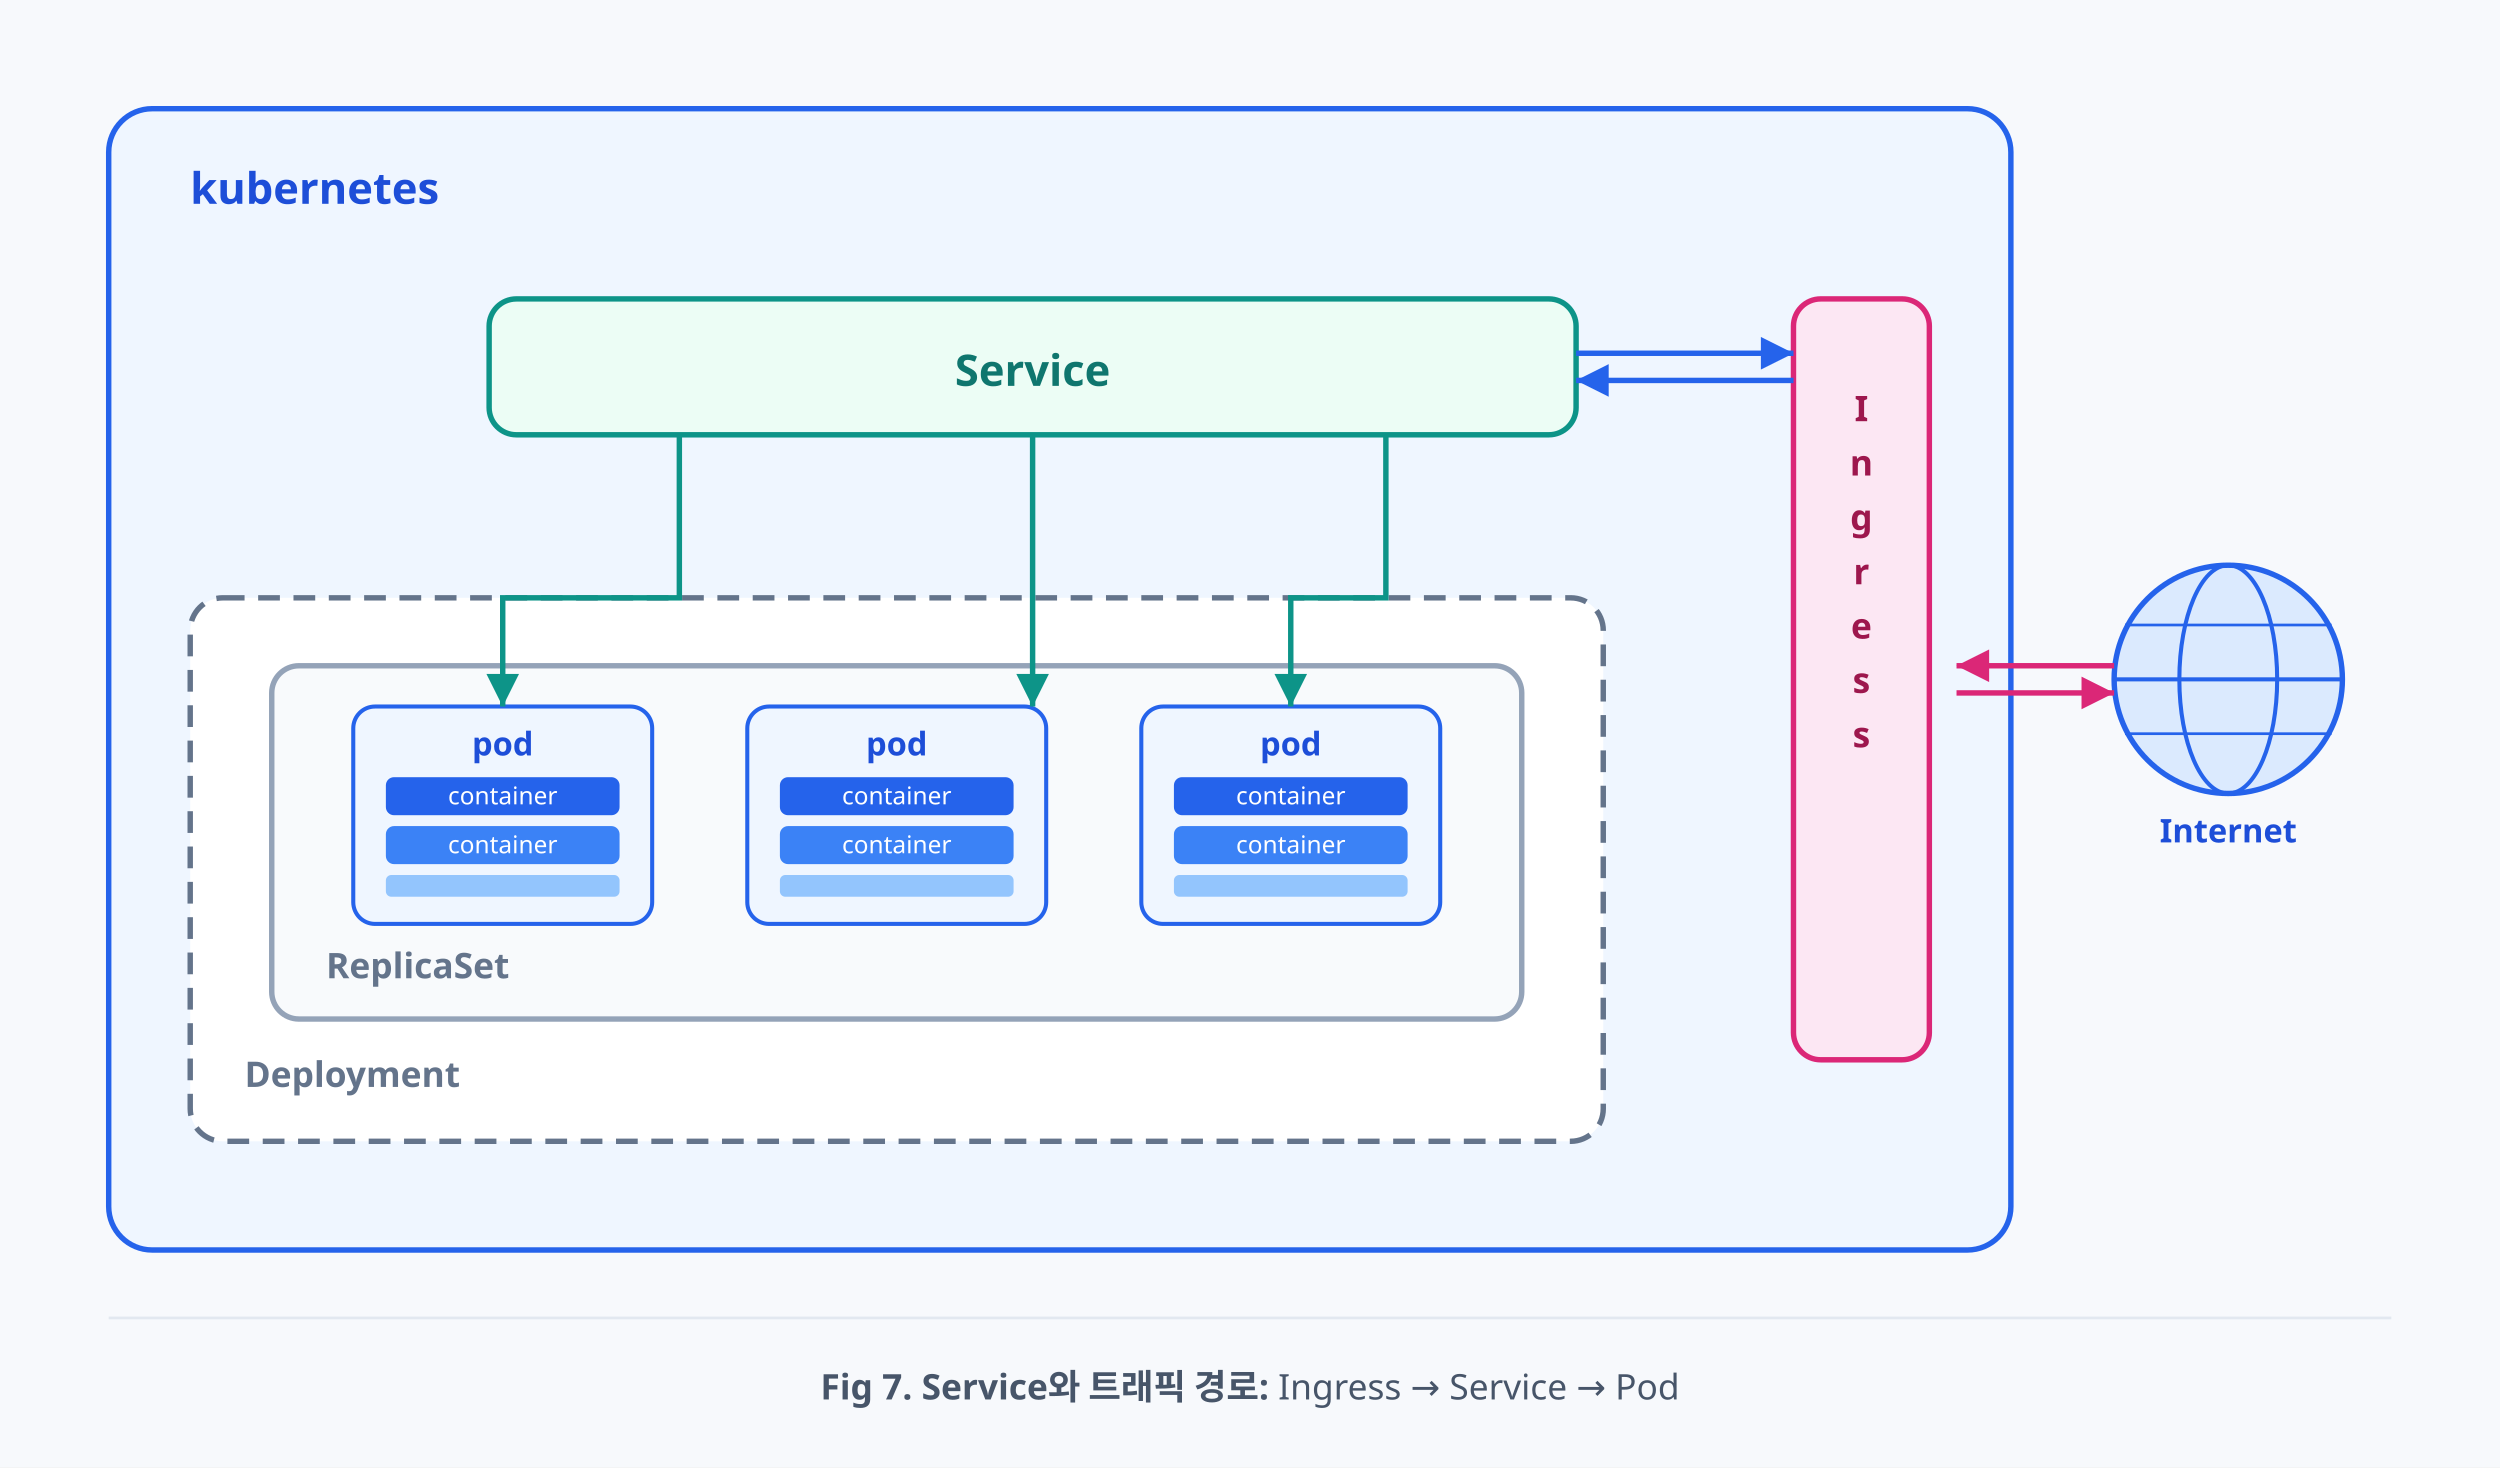
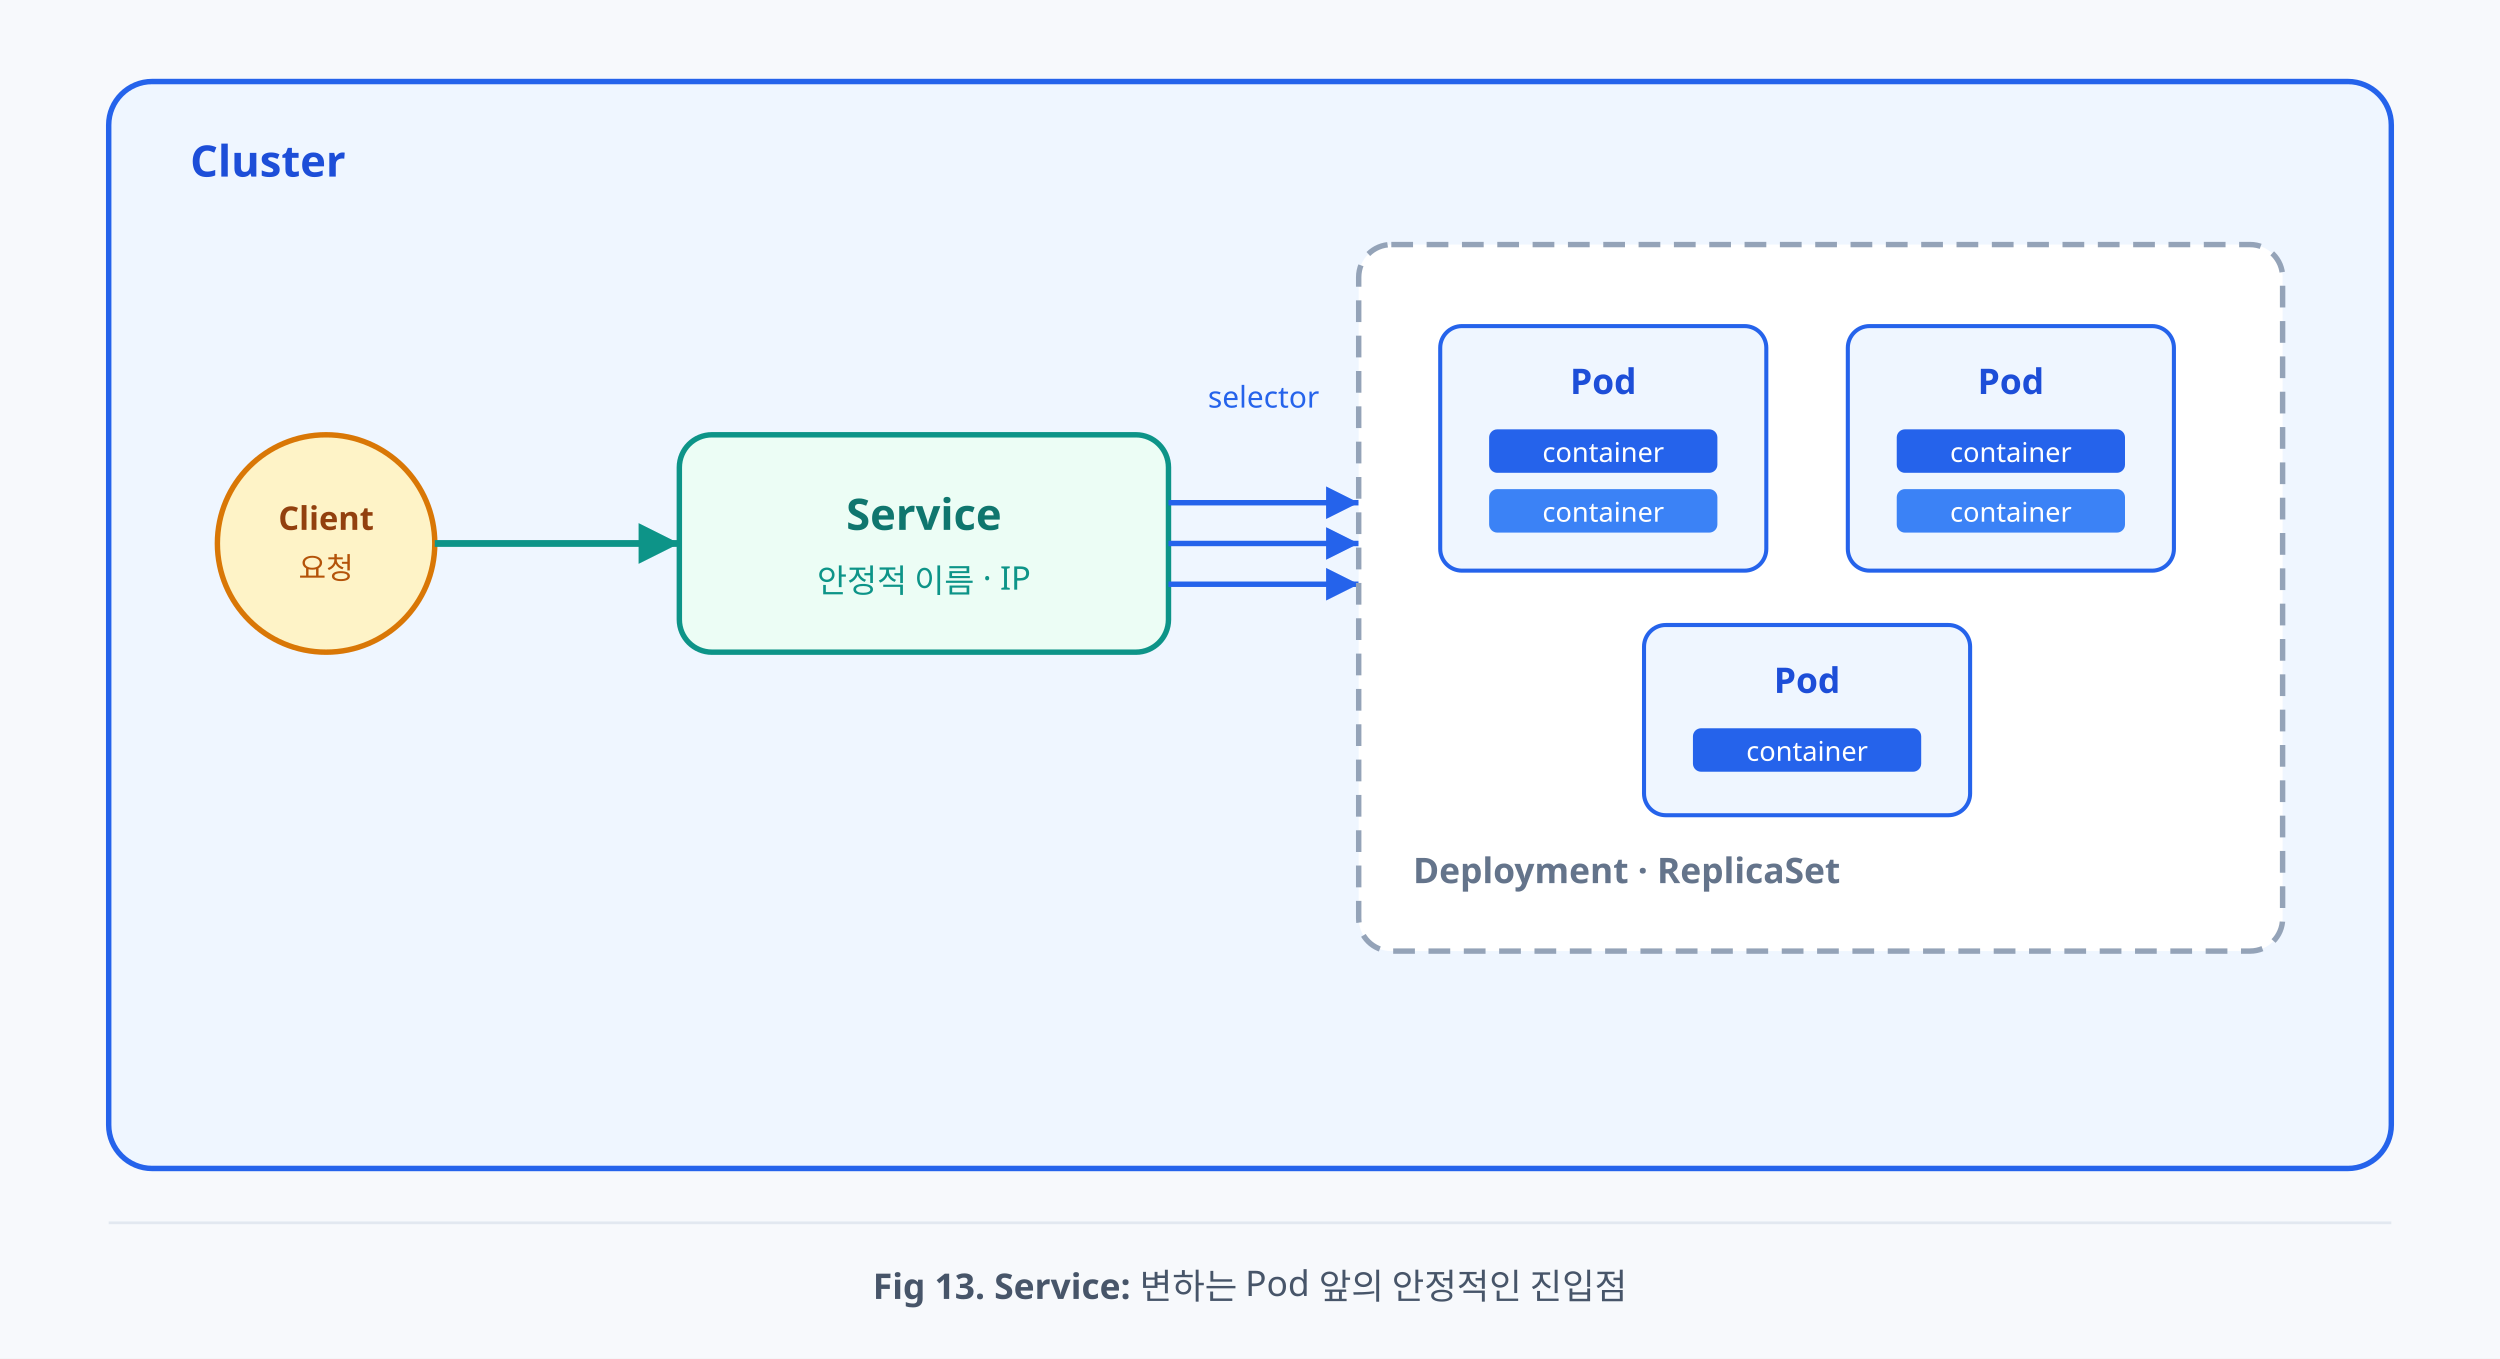
- <svg xmlns="http://www.w3.org/2000/svg" width="920" height="540" viewBox="0 0 920 540">
-   <rect width="920" height="540" fill="#F7F9FC" />
+ <svg xmlns="http://www.w3.org/2000/svg" width="920" height="500" viewBox="0 0 920 500">
+   <rect width="920" height="500" fill="#F7F9FC" />
  <defs>
    <marker id="bb" markerWidth="8" markerHeight="8" refX="6" refY="3" orient="auto">
      <path d="M0,0 L6,3 L0,6 Z" fill="#2563EB" />
    </marker>
    <marker id="bg" markerWidth="8" markerHeight="8" refX="6" refY="3" orient="auto">
      <path d="M0,0 L6,3 L0,6 Z" fill="#0D9488" />
    </marker>
-     <marker id="bp" markerWidth="8" markerHeight="8" refX="6" refY="3" orient="auto">
-       <path d="M0,0 L6,3 L0,6 Z" fill="#DB2777" />
-     </marker>
  </defs>
-   <rect x="40" y="40" width="700" height="420" rx="16" fill="#EFF6FF" stroke="#2563EB" stroke-width="2" />
-   <text x="70" y="75" font-family="Apple SD Gothic Neo, Noto Sans KR, sans-serif" font-size="16" fill="#1D4ED8" font-weight="600">kubernetes</text>
-   <rect x="660" y="110" width="50" height="280" rx="10" fill="#FCE7F3" stroke="#DB2777" stroke-width="2" />
-   <text x="685" y="155" text-anchor="middle" font-family="Apple SD Gothic Neo, Noto Sans KR, sans-serif" font-size="13" fill="#9D174D" font-weight="600">I</text>
-   <text x="685" y="175" text-anchor="middle" font-family="Apple SD Gothic Neo, Noto Sans KR, sans-serif" font-size="13" fill="#9D174D" font-weight="600">n</text>
-   <text x="685" y="195" text-anchor="middle" font-family="Apple SD Gothic Neo, Noto Sans KR, sans-serif" font-size="13" fill="#9D174D" font-weight="600">g</text>
-   <text x="685" y="215" text-anchor="middle" font-family="Apple SD Gothic Neo, Noto Sans KR, sans-serif" font-size="13" fill="#9D174D" font-weight="600">r</text>
-   <text x="685" y="235" text-anchor="middle" font-family="Apple SD Gothic Neo, Noto Sans KR, sans-serif" font-size="13" fill="#9D174D" font-weight="600">e</text>
-   <text x="685" y="255" text-anchor="middle" font-family="Apple SD Gothic Neo, Noto Sans KR, sans-serif" font-size="13" fill="#9D174D" font-weight="600">s</text>
-   <text x="685" y="275" text-anchor="middle" font-family="Apple SD Gothic Neo, Noto Sans KR, sans-serif" font-size="13" fill="#9D174D" font-weight="600">s</text>
-   <circle cx="820" cy="250" r="42" fill="#DBEAFE" stroke="#2563EB" stroke-width="2" />
-   <ellipse cx="820" cy="250" rx="18" ry="42" fill="none" stroke="#2563EB" stroke-width="1.5" />
-   <line x1="778" y1="250" x2="862" y2="250" stroke="#2563EB" stroke-width="1.5" />
-   <line x1="782" y1="230" x2="858" y2="230" stroke="#2563EB" stroke-width="1" />
-   <line x1="782" y1="270" x2="858" y2="270" stroke="#2563EB" stroke-width="1" />
-   <text x="820" y="310" text-anchor="middle" font-family="Apple SD Gothic Neo, Noto Sans KR, sans-serif" font-size="12" fill="#1D4ED8" font-weight="600">Internet</text>
-   <path d="M778 245 H720" fill="none" stroke="#DB2777" stroke-width="2" marker-end="url(#bp)" />
-   <path d="M720 255 H778" fill="none" stroke="#DB2777" stroke-width="2" marker-end="url(#bp)" />
-   <rect x="180" y="110" width="400" height="50" rx="10" fill="#ECFDF5" stroke="#0D9488" stroke-width="2" />
-   <text x="380" y="142" text-anchor="middle" font-family="Apple SD Gothic Neo, Noto Sans KR, sans-serif" font-size="16" fill="#0F766E" font-weight="600">Service</text>
-   <path d="M580 130 H660" fill="none" stroke="#2563EB" stroke-width="2" marker-end="url(#bb)" />
-   <path d="M660 140 H580" fill="none" stroke="#2563EB" stroke-width="2" marker-end="url(#bb)" />
-   <rect x="70" y="220" width="520" height="200" rx="12" fill="#FFFFFF" stroke="#64748B" stroke-width="2" stroke-dasharray="8 5" />
-   <text x="90" y="400" font-family="Apple SD Gothic Neo, Noto Sans KR, sans-serif" font-size="13" fill="#64748B" font-weight="600">Deployment</text>
-   <rect x="100" y="245" width="460" height="130" rx="10" fill="#F8FAFC" stroke="#94A3B8" stroke-width="2" />
-   <text x="120" y="360" font-family="Apple SD Gothic Neo, Noto Sans KR, sans-serif" font-size="13" fill="#64748B" font-weight="600">ReplicaSet</text>
-   <rect x="130" y="260" width="110" height="80" rx="8" fill="#EFF6FF" stroke="#2563EB" stroke-width="1.5" />
-   <text x="185" y="278" text-anchor="middle" font-family="Apple SD Gothic Neo, Noto Sans KR, sans-serif" font-size="12" fill="#1D4ED8" font-weight="600">pod</text>
-   <rect x="142" y="286" width="86" height="14" rx="3" fill="#2563EB" />
-   <text x="185" y="296" text-anchor="middle" font-family="Apple SD Gothic Neo, Noto Sans KR, sans-serif" font-size="9" fill="#FFFFFF">container</text>
-   <rect x="142" y="304" width="86" height="14" rx="3" fill="#3B82F6" />
-   <text x="185" y="314" text-anchor="middle" font-family="Apple SD Gothic Neo, Noto Sans KR, sans-serif" font-size="9" fill="#FFFFFF">container</text>
-   <rect x="142" y="322" width="86" height="8" rx="2" fill="#93C5FD" />
-   <rect x="275" y="260" width="110" height="80" rx="8" fill="#EFF6FF" stroke="#2563EB" stroke-width="1.5" />
-   <text x="330" y="278" text-anchor="middle" font-family="Apple SD Gothic Neo, Noto Sans KR, sans-serif" font-size="12" fill="#1D4ED8" font-weight="600">pod</text>
-   <rect x="287" y="286" width="86" height="14" rx="3" fill="#2563EB" />
-   <text x="330" y="296" text-anchor="middle" font-family="Apple SD Gothic Neo, Noto Sans KR, sans-serif" font-size="9" fill="#FFFFFF">container</text>
-   <rect x="287" y="304" width="86" height="14" rx="3" fill="#3B82F6" />
-   <text x="330" y="314" text-anchor="middle" font-family="Apple SD Gothic Neo, Noto Sans KR, sans-serif" font-size="9" fill="#FFFFFF">container</text>
-   <rect x="287" y="322" width="86" height="8" rx="2" fill="#93C5FD" />
-   <rect x="420" y="260" width="110" height="80" rx="8" fill="#EFF6FF" stroke="#2563EB" stroke-width="1.5" />
-   <text x="475" y="278" text-anchor="middle" font-family="Apple SD Gothic Neo, Noto Sans KR, sans-serif" font-size="12" fill="#1D4ED8" font-weight="600">pod</text>
-   <rect x="432" y="286" width="86" height="14" rx="3" fill="#2563EB" />
-   <text x="475" y="296" text-anchor="middle" font-family="Apple SD Gothic Neo, Noto Sans KR, sans-serif" font-size="9" fill="#FFFFFF">container</text>
-   <rect x="432" y="304" width="86" height="14" rx="3" fill="#3B82F6" />
-   <text x="475" y="314" text-anchor="middle" font-family="Apple SD Gothic Neo, Noto Sans KR, sans-serif" font-size="9" fill="#FFFFFF">container</text>
-   <rect x="432" y="322" width="86" height="8" rx="2" fill="#93C5FD" />
-   <path d="M250 160 V220 H185 V260" fill="none" stroke="#0D9488" stroke-width="2" marker-end="url(#bg)" />
-   <path d="M380 160 V260" fill="none" stroke="#0D9488" stroke-width="2" marker-end="url(#bg)" />
-   <path d="M510 160 V220 H475 V260" fill="none" stroke="#0D9488" stroke-width="2" marker-end="url(#bg)" />
-   <line x1="40" y1="485" x2="880" y2="485" stroke="#E2E8F0" stroke-width="1" />
-   <text x="460" y="515" text-anchor="middle" font-family="Apple SD Gothic Neo, Noto Sans KR, sans-serif" font-size="13" fill="#475569">
-     <tspan font-weight="600">Fig 7. Service와 트래픽 경로:</tspan>
-     <tspan> Ingress → Service → Pod</tspan>
+   <rect x="40" y="30" width="840" height="400" rx="16" fill="#EFF6FF" stroke="#2563EB" stroke-width="2" />
+   <text x="70" y="65" font-family="Apple SD Gothic Neo, Noto Sans KR, sans-serif" font-size="16" fill="#1D4ED8" font-weight="600">Cluster</text>
+   <circle cx="120" cy="200" r="40" fill="#FEF3C7" stroke="#D97706" stroke-width="2" />
+   <text x="120" y="195" text-anchor="middle" font-family="Apple SD Gothic Neo, Noto Sans KR, sans-serif" font-size="12" fill="#92400E" font-weight="600">Client</text>
+   <text x="120" y="213" text-anchor="middle" font-family="Apple SD Gothic Neo, Noto Sans KR, sans-serif" font-size="11" fill="#B45309">요청</text>
+   <path d="M160 200 H250" fill="none" stroke="#0D9488" stroke-width="2.5" marker-end="url(#bg)" />
+   <rect x="250" y="160" width="180" height="80" rx="12" fill="#ECFDF5" stroke="#0D9488" stroke-width="2" />
+   <text x="340" y="195" text-anchor="middle" font-family="Apple SD Gothic Neo, Noto Sans KR, sans-serif" font-size="16" fill="#0F766E" font-weight="600">Service</text>
+   <text x="340" y="218" text-anchor="middle" font-family="Apple SD Gothic Neo, Noto Sans KR, sans-serif" font-size="12" fill="#0D9488">안정적 이름 · IP</text>
+   <path d="M430 185 H500" fill="none" stroke="#2563EB" stroke-width="2" marker-end="url(#bb)" />
+   <path d="M430 200 H500" fill="none" stroke="#2563EB" stroke-width="2" marker-end="url(#bb)" />
+   <path d="M430 215 H500" fill="none" stroke="#2563EB" stroke-width="2" marker-end="url(#bb)" />
+   <text x="465" y="150" text-anchor="middle" font-family="Apple SD Gothic Neo, Noto Sans KR, sans-serif" font-size="11" fill="#2563EB">selector</text>
+   <rect x="500" y="90" width="340" height="260" rx="12" fill="#FFFFFF" stroke="#94A3B8" stroke-width="2" stroke-dasharray="8 5" />
+   <text x="520" y="325" font-family="Apple SD Gothic Neo, Noto Sans KR, sans-serif" font-size="13" fill="#64748B" font-weight="600">Deployment · ReplicaSet</text>
+   <rect x="530" y="120" width="120" height="90" rx="8" fill="#EFF6FF" stroke="#2563EB" stroke-width="1.5" />
+   <text x="590" y="145" text-anchor="middle" font-family="Apple SD Gothic Neo, Noto Sans KR, sans-serif" font-size="13" fill="#1D4ED8" font-weight="600">Pod</text>
+   <rect x="548" y="158" width="84" height="16" rx="3" fill="#2563EB" />
+   <text x="590" y="170" text-anchor="middle" font-family="Apple SD Gothic Neo, Noto Sans KR, sans-serif" font-size="10" fill="#FFFFFF">container</text>
+   <rect x="548" y="180" width="84" height="16" rx="3" fill="#3B82F6" />
+   <text x="590" y="192" text-anchor="middle" font-family="Apple SD Gothic Neo, Noto Sans KR, sans-serif" font-size="10" fill="#FFFFFF">container</text>
+   <rect x="680" y="120" width="120" height="90" rx="8" fill="#EFF6FF" stroke="#2563EB" stroke-width="1.5" />
+   <text x="740" y="145" text-anchor="middle" font-family="Apple SD Gothic Neo, Noto Sans KR, sans-serif" font-size="13" fill="#1D4ED8" font-weight="600">Pod</text>
+   <rect x="698" y="158" width="84" height="16" rx="3" fill="#2563EB" />
+   <text x="740" y="170" text-anchor="middle" font-family="Apple SD Gothic Neo, Noto Sans KR, sans-serif" font-size="10" fill="#FFFFFF">container</text>
+   <rect x="698" y="180" width="84" height="16" rx="3" fill="#3B82F6" />
+   <text x="740" y="192" text-anchor="middle" font-family="Apple SD Gothic Neo, Noto Sans KR, sans-serif" font-size="10" fill="#FFFFFF">container</text>
+   <rect x="605" y="230" width="120" height="70" rx="8" fill="#EFF6FF" stroke="#2563EB" stroke-width="1.5" />
+   <text x="665" y="255" text-anchor="middle" font-family="Apple SD Gothic Neo, Noto Sans KR, sans-serif" font-size="13" fill="#1D4ED8" font-weight="600">Pod</text>
+   <rect x="623" y="268" width="84" height="16" rx="3" fill="#2563EB" />
+   <text x="665" y="280" text-anchor="middle" font-family="Apple SD Gothic Neo, Noto Sans KR, sans-serif" font-size="10" fill="#FFFFFF">container</text>
+   <line x1="40" y1="450" x2="880" y2="450" stroke="#E2E8F0" stroke-width="1" />
+   <text x="460" y="478" text-anchor="middle" font-family="Apple SD Gothic Neo, Noto Sans KR, sans-serif" font-size="13" fill="#475569">
+     <tspan font-weight="600">Fig 13. Service:</tspan>
+     <tspan> 변하는 Pod 앞의 안정적인 진입점</tspan>
  </text>
</svg>
